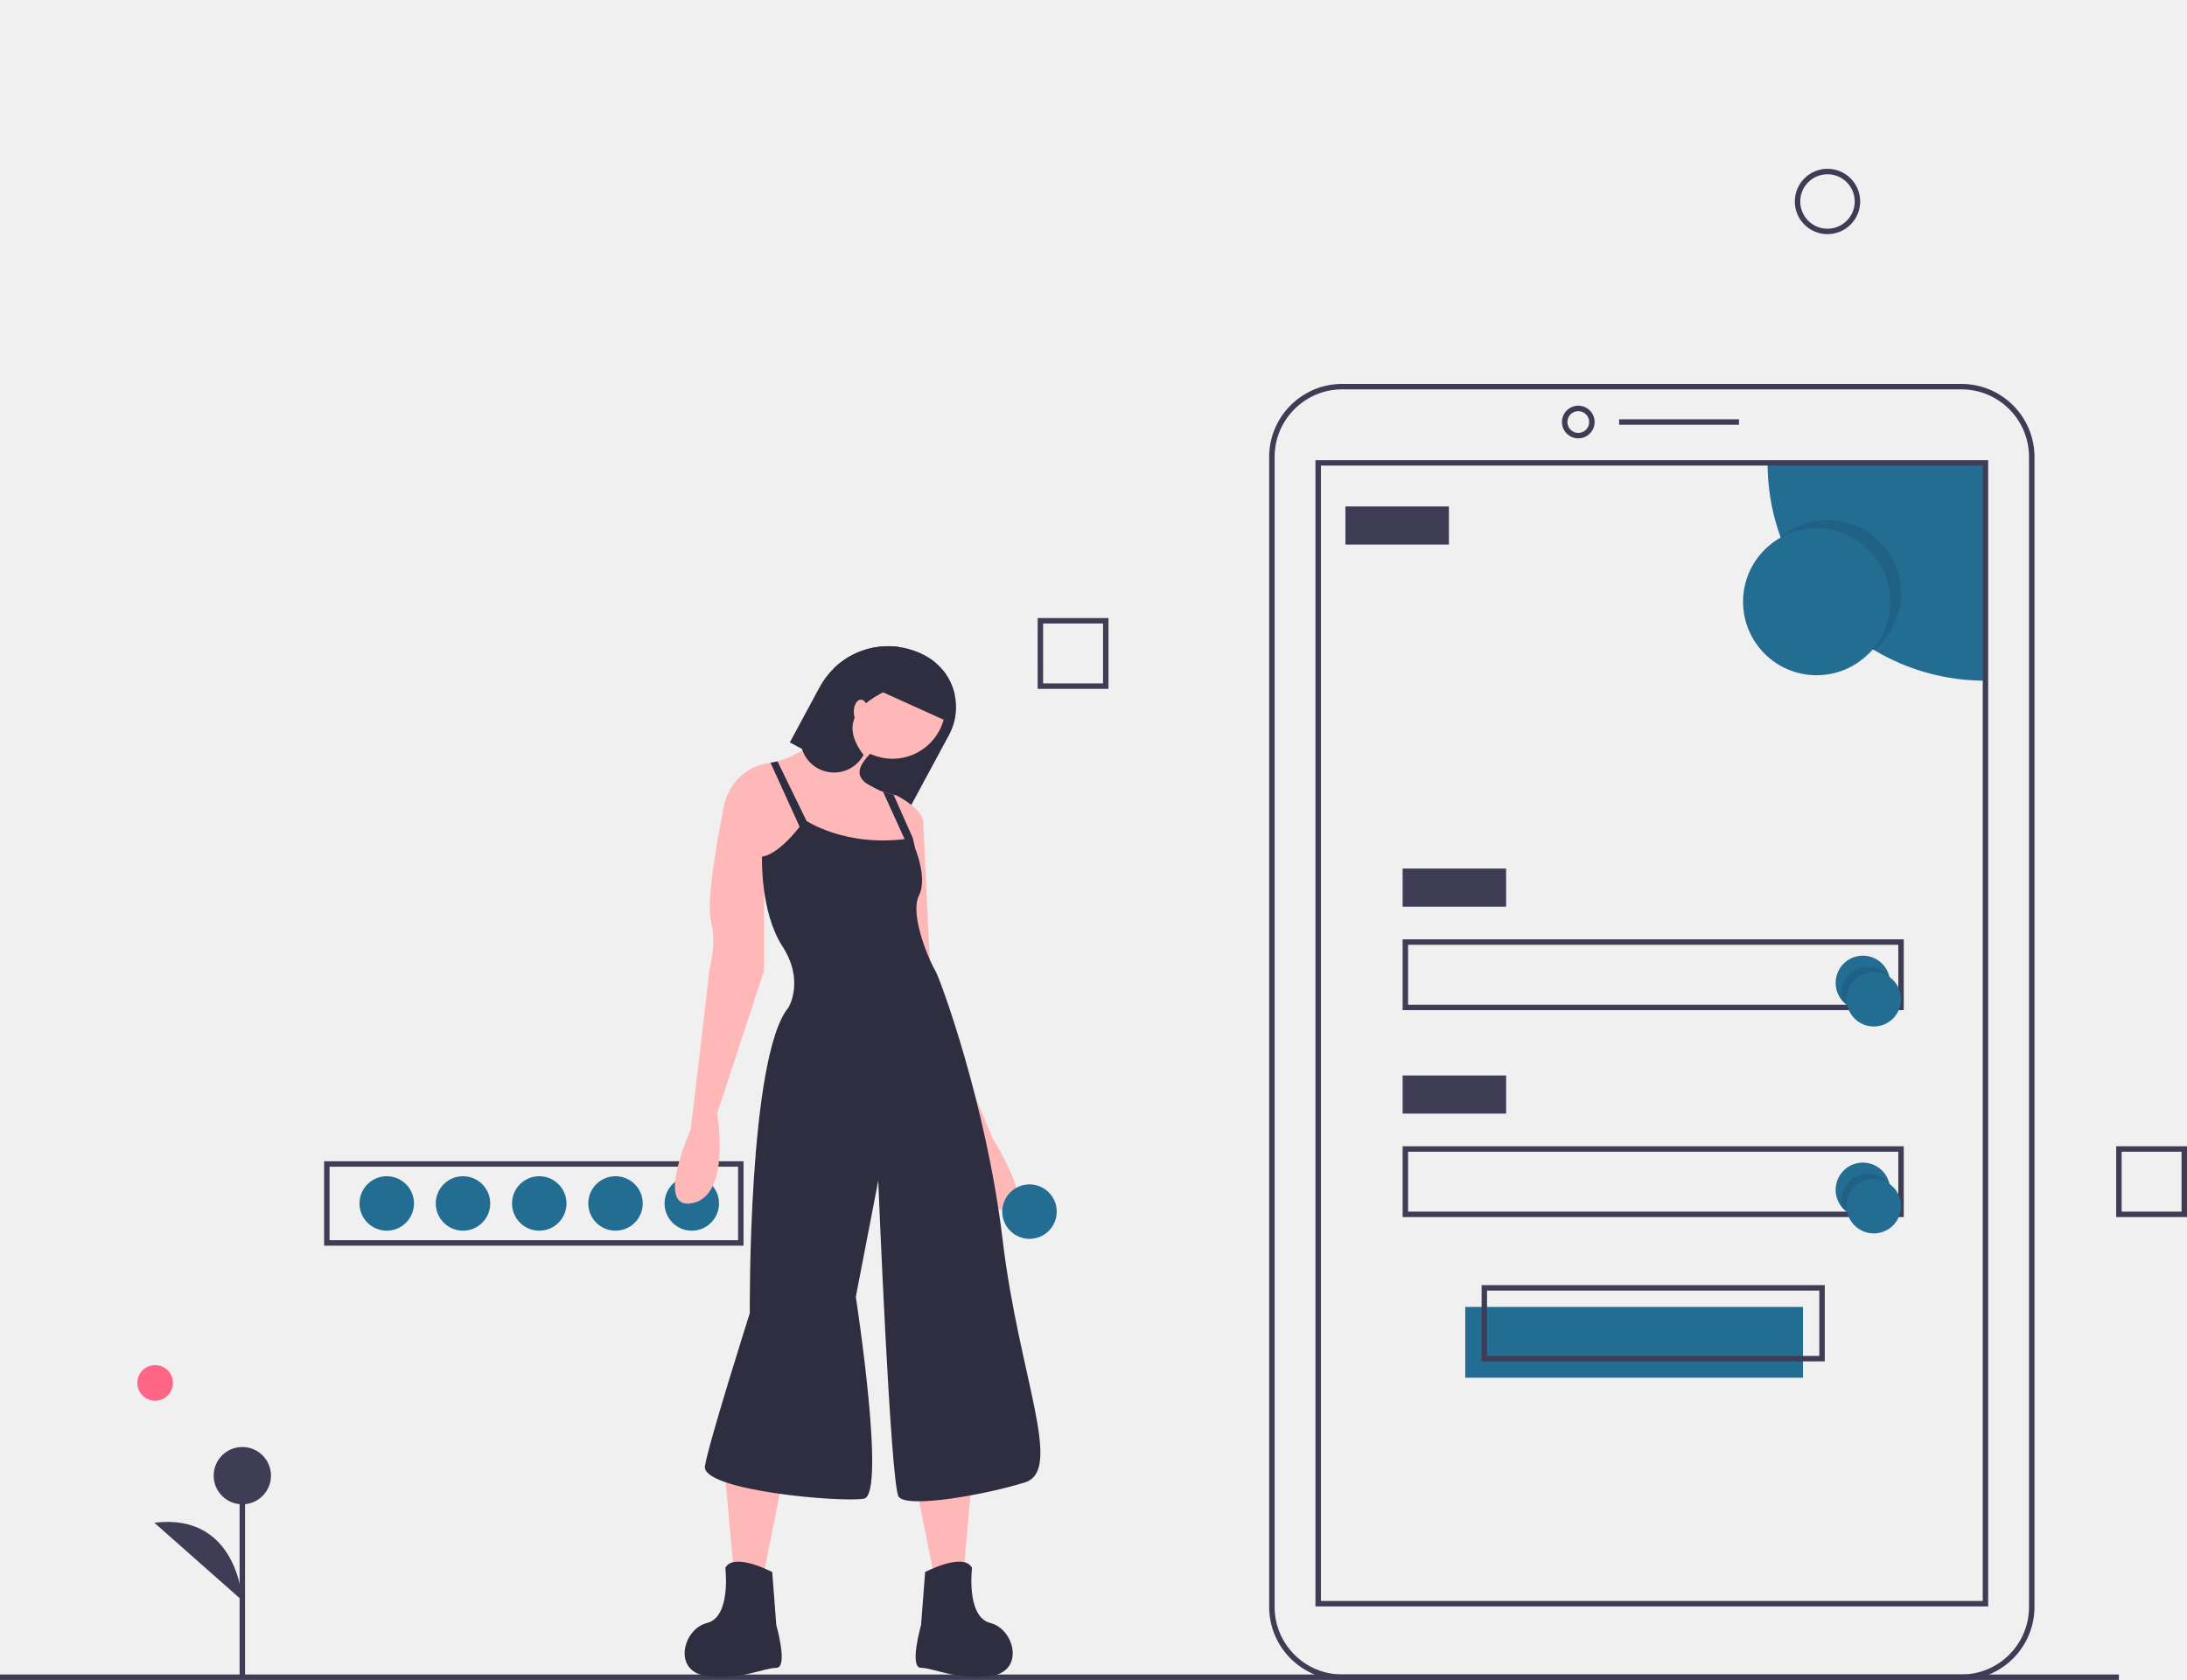
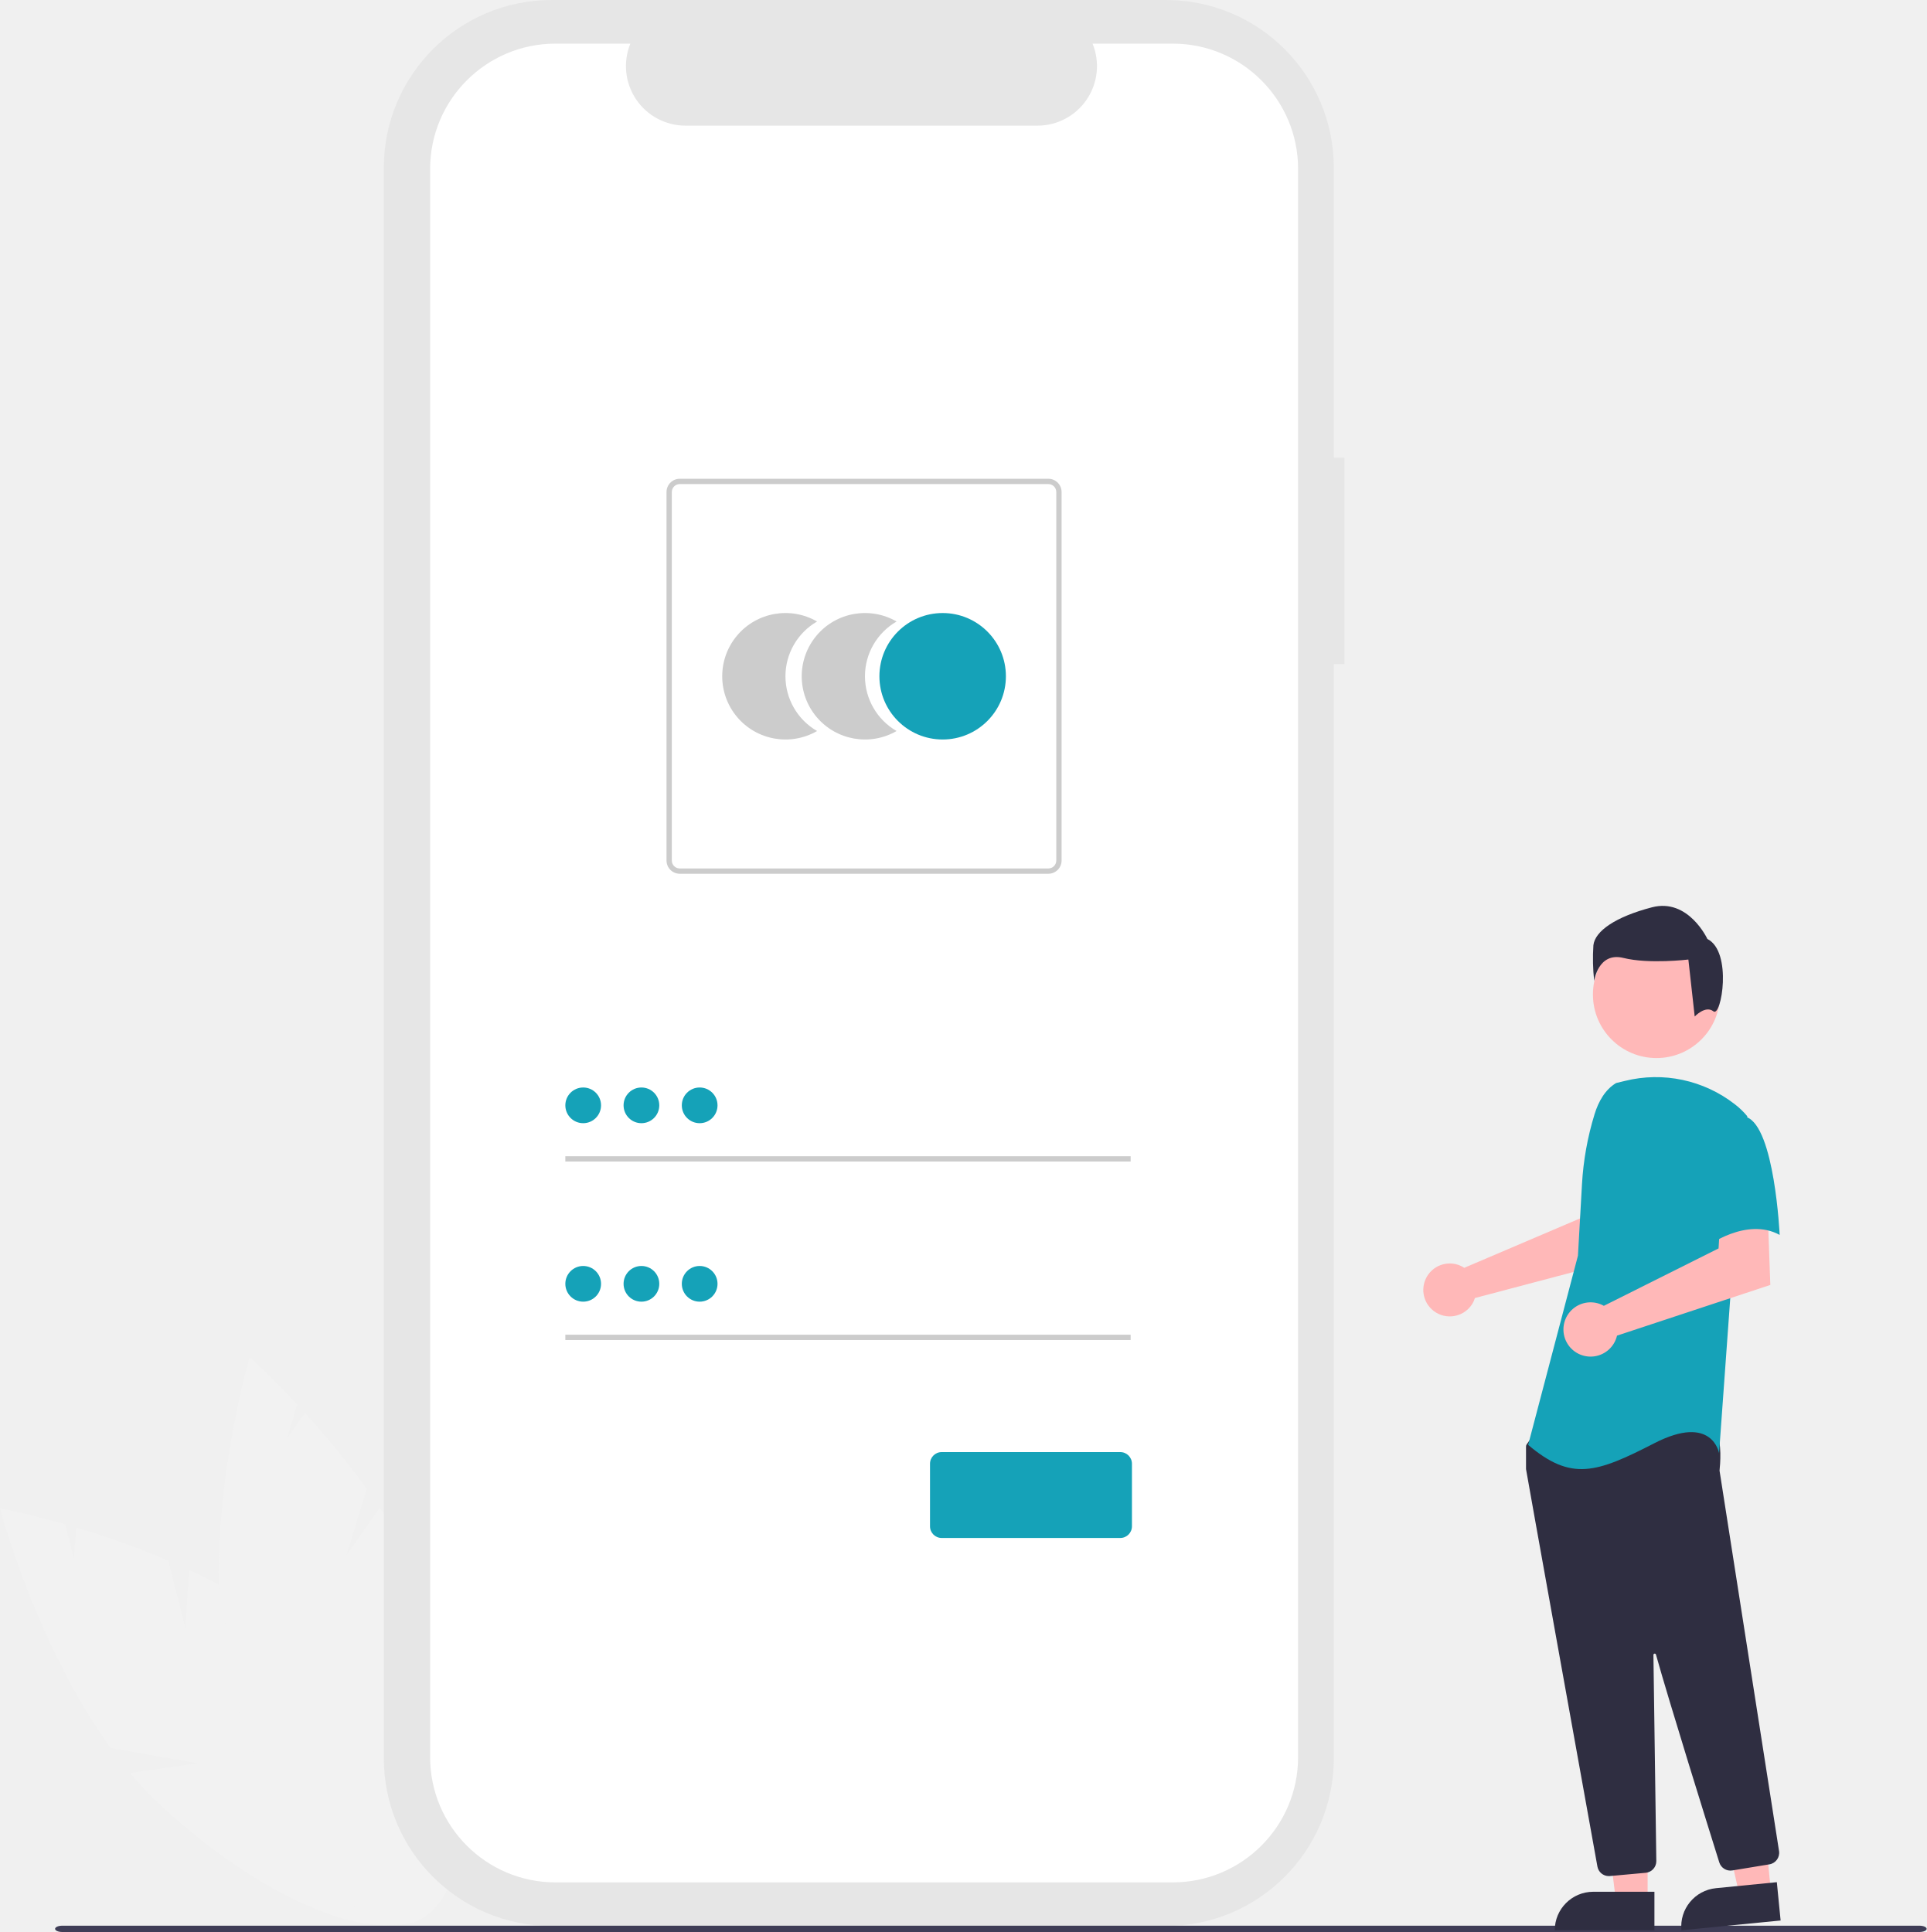
- <svg xmlns="http://www.w3.org/2000/svg" id="bc52c4b0-5495-47d6-8fbf-e718e11a33f1" data-name="Layer 1" width="803" height="617" viewBox="0 0 803 617">
-   <polygon points="184.898 427 247.069 329.231 107.835 240.694 35.931 353.769 151.095 427 184.898 427" fill="#f0f0f0" />
-   <path d="M471.5,599h-154V568h154Zm-152-2h150V570h-150Z" transform="translate(-198.5 -141.5)" fill="#3f3d56" />
-   <circle cx="254" cy="442" r="10" fill="#236d93" />
-   <circle cx="226" cy="442" r="10" fill="#236d93" />
-   <circle cx="198" cy="442" r="10" fill="#236d93" />
-   <circle cx="170" cy="442" r="10" fill="#236d93" />
-   <circle cx="142" cy="442" r="10" fill="#236d93" />
-   <path d="M654.5,254.5v-76h38v-37h-186v186h159V309.314A25.814,25.814,0,0,1,691.314,283.5H692.5v-29Z" transform="translate(-198.5 -141.5)" fill="#f0f0f0" />
-   <rect x="538" y="480" width="124" height="26" fill="#236d93" />
-   <rect x="507" y="352" width="182" height="24" fill="#f0f0f0" />
-   <rect y="615" width="778" height="2" fill="#3f3d56" />
-   <path d="M918.686,758.5H691.314A26.845,26.845,0,0,1,664.5,731.686V309.314A26.845,26.845,0,0,1,691.314,282.5h227.371A26.845,26.845,0,0,1,945.5,309.314v422.371A26.845,26.845,0,0,1,918.686,758.5Zm-227.371-474A24.843,24.843,0,0,0,666.5,309.314v422.371A24.843,24.843,0,0,0,691.314,756.5h227.371A24.843,24.843,0,0,0,943.5,731.686V309.314A24.843,24.843,0,0,0,918.686,284.5Z" transform="translate(-198.5 -141.5)" fill="#3f3d56" />
-   <path d="M778,302.5a6,6,0,1,1,6-6A6.007,6.007,0,0,1,778,302.5Zm0-10a4,4,0,1,0,4,4A4.004,4.004,0,0,0,778,292.5Z" transform="translate(-198.5 -141.5)" fill="#3f3d56" />
-   <rect x="594.5" y="154" width="44" height="2" fill="#3f3d56" />
-   <path d="M927.5,311.5v80a80.004,80.004,0,0,1-80-80Z" transform="translate(-198.5 -141.5)" fill="#236d93" />
-   <path d="M928.5,731.5h-247v-421h247Zm-245-2h243v-417h-243Z" transform="translate(-198.5 -141.5)" fill="#3f3d56" />
-   <circle cx="671" cy="218" r="27" opacity="0.1" />
-   <circle cx="667" cy="221" r="27" fill="#236d93" />
-   <rect x="494" y="186" width="38" height="14" fill="#3f3d56" />
-   <rect x="515" y="319" width="38" height="14" fill="#3f3d56" />
-   <path d="M897.5,512.5h-184v-26h184Zm-182-2h180v-22h-180Z" transform="translate(-198.5 -141.5)" fill="#3f3d56" />
-   <rect x="507" y="428" width="182" height="24" fill="#f0f0f0" />
-   <rect x="515" y="395" width="38" height="14" fill="#3f3d56" />
-   <path d="M897.5,588.5h-184v-26h184Zm-182-2h180v-22h-180Z" transform="translate(-198.5 -141.5)" fill="#3f3d56" />
-   <path d="M868.5,641.5h-126v-28h126Zm-124-2h122v-24h-122Z" transform="translate(-198.5 -141.5)" fill="#3f3d56" />
-   <path d="M892.5,502.5a10.001,10.001,0,0,1-17.71,6.37l-.01-.01a9.999,9.999,0,1,1,17.43-8.73.01.01,0,0,0,.01.01A10.227,10.227,0,0,1,892.5,502.5Z" transform="translate(-198.5 -141.5)" fill="#236d93" />
-   <path d="M892.5,502.5a10.001,10.001,0,0,1-17.71,6.37l-.01-.01a10.228,10.228,0,0,1-.28-2.36,10.001,10.001,0,0,1,17.71-6.37.01.01,0,0,0,.01.01A10.227,10.227,0,0,1,892.5,502.5Z" transform="translate(-198.5 -141.5)" opacity="0.1" />
-   <circle cx="688" cy="367" r="10" fill="#236d93" />
-   <path d="M892.5,578.5a10.001,10.001,0,0,1-17.71,6.37l-.01-.01a9.999,9.999,0,1,1,17.43-8.73.01.01,0,0,0,.01.01A10.227,10.227,0,0,1,892.5,578.5Z" transform="translate(-198.5 -141.5)" fill="#236d93" />
-   <path d="M892.5,578.5a10.001,10.001,0,0,1-17.71,6.37l-.01-.01a10.228,10.228,0,0,1-.28-2.36,10.001,10.001,0,0,1,17.71-6.37.01.01,0,0,0,.01.01A10.227,10.227,0,0,1,892.5,578.5Z" transform="translate(-198.5 -141.5)" opacity="0.1" />
-   <circle cx="688" cy="443" r="10" fill="#236d93" />
-   <rect x="468" y="48" width="52" height="52" fill="#f0f0f0" />
-   <path d="M869.5,227.5a12,12,0,1,1,12-12A12.013,12.013,0,0,1,869.5,227.5Zm0-22a10,10,0,1,0,10,10A10.011,10.011,0,0,0,869.5,205.5Z" transform="translate(-198.5 -141.5)" fill="#3f3d56" />
-   <path d="M605.5,394.5h-26v-26h26Zm-24-2h22v-22h-22Z" transform="translate(-198.5 -141.5)" fill="#3f3d56" />
-   <path d="M1001.5,588.5h-26v-26h26Zm-24-2h22v-22h-22Z" transform="translate(-198.5 -141.5)" fill="#3f3d56" />
-   <path d="M488.503,414.166l4.462,2.403,15.182,8.183,24.51,13.206,14.284-26.501a21.525,21.525,0,0,0-8.744-29.189,28.59,28.59,0,0,0-33.381,4.529l-.007.007a28.623,28.623,0,0,0-5.375,7.075Z" transform="translate(-198.5 -141.5)" fill="#2f2e41" />
-   <polygon points="356.9 542.937 353.906 575.876 342.676 577.373 335.19 539.942 356.9 542.937" fill="#ffb8b8" />
-   <path d="M538.182,718.873s14.224-7.486,17.218-1.497c0,0-2.246,17.967,6.738,20.213s12.727,17.967,0,19.464-20.962-2.995-25.453-2.995,0-15.721,0-15.721Z" transform="translate(-198.5 -141.5)" fill="#2f2e41" />
-   <polygon points="266.316 542.937 269.311 575.876 280.54 577.373 288.026 539.942 266.316 542.937" fill="#ffb8b8" />
-   <path d="M482.034,718.873s-14.224-7.486-17.218-1.497c0,0,2.246,17.967-6.738,20.213s-12.727,17.967,0,19.464S479.04,754.059,483.532,754.059s0-15.721,0-15.721Z" transform="translate(-198.5 -141.5)" fill="#2f2e41" />
-   <circle cx="327.704" cy="259.206" r="19.464" fill="#ffb8b8" />
-   <path d="M464.067,438.886,479.789,463.591l18.716-1.497,30.694,2.246s2.897-5.794,5.263-11.432a44.285,44.285,0,0,0,2.972-8.781c.749-5.24-9.732-10.481-9.732-10.481s-.412-.075-1.1-.24c-.913-.217-2.321-.576-3.863-1.101-3.481-1.183-7.666-3.189-8.512-6.146-1.497-5.24,9.732-12.727,9.732-12.727l-13.475-12.727s-11.971,16.627-26.509,20.415a23.155,23.155,0,0,1-2.56.524c-.045.007-.082.015-.127.022C465.565,423.914,464.067,438.886,464.067,438.886Z" transform="translate(-198.5 -141.5)" fill="#ffb8b8" />
-   <path d="M472.302,432.149l-8.235,6.738s-6.738,32.191-4.492,41.175-.749,17.218-.749,18.716S452.089,556.421,452.089,556.421s-13.475,29.945.749,26.951,8.984-32.94,8.984-32.94l17.218-52.404V453.859Z" transform="translate(-198.5 -141.5)" fill="#ffb8b8" />
-   <path d="M531.444,438.138l5.989,4.492,2.995,62.885,22.459,53.901s16.47,26.202,5.989,26.951S551.657,559.415,551.657,559.415l-20.213-51.655-2.995-50.158Z" transform="translate(-198.5 -141.5)" fill="#ffb8b8" />
-   <path d="M494.013,442.629s14.973,10.481,38.929,6.738c0,0,6.738,13.475,2.995,20.962s4.492,25.453,5.989,27.699,18.716,48.661,24.705,98.819,22.459,84.595,8.235,89.087-43.42,9.732-46.415,5.24-7.486-116.038-7.486-116.038l-8.235,42.672s11.229,72.617,2.995,74.114-59.89-2.995-58.393-11.978,16.47-56.147,16.47-56.147-.749-94.327,14.224-112.294c0,0,5.989-9.732-2.246-22.459s-7.486-32.94-7.486-32.94S484.28,456.105,494.013,442.629Z" transform="translate(-198.5 -141.5)" fill="#2f2e41" />
-   <polygon points="282.913 280.145 295.513 307.867 298.507 306.37 285.473 279.621 282.913 280.145" fill="#2f2e41" />
-   <path d="M522.737,432.306l9.455,20.804,2.268-.202-.771-3.541-7.09-15.961C525.687,433.189,524.28,432.83,522.737,432.306Z" transform="translate(-198.5 -141.5)" fill="#2f2e41" />
-   <path d="M492.964,416.57a12.323,12.323,0,0,0,22.609,2.201c-9.47-12.382-1.348-20.161,14.037-26.045a12.312,12.312,0,0,0-1.325-13.655,28.687,28.687,0,0,0-23.47,7.726l-.007.007L493.878,407.077A12.264,12.264,0,0,0,492.964,416.57Z" transform="translate(-198.5 -141.5)" fill="#2f2e41" />
-   <ellipse cx="316.1" cy="261.452" rx="2.62" ry="4.492" fill="#ffb8b8" />
-   <path d="M522.408,395.623l22.504,10.196,4.125-9.103a21.563,21.563,0,0,0-4.342-9.081l-15.489-7.015Z" transform="translate(-198.5 -141.5)" fill="#2f2e41" />
-   <circle cx="378" cy="445" r="10" fill="#236d93" />
-   <circle cx="56.957" cy="507.911" r="6.535" fill="#ff6584" />
-   <rect x="87.975" y="541.973" width="2" height="74.411" fill="#3f3d56" />
-   <circle cx="88.975" cy="541.972" r="10.523" fill="#3f3d56" />
-   <path d="M287.475,729.334s-1.503-32.332-32.32-28.574" transform="translate(-198.5 -141.5)" fill="#3f3d56" />
+ <svg xmlns="http://www.w3.org/2000/svg" id="a87032b8-5b37-4b7e-a4d9-4dbfbe394641" data-name="Layer 1" width="744.848" height="747.077" viewBox="0 0 744.848 747.077">
+   <path id="fa3b9e12-7275-481e-bee9-64fd9595a50d" data-name="Path 1" d="M299.205,705.809l-6.56-25.872a335.967,335.967,0,0,0-35.643-12.788l-.828,12.024-3.358-13.247c-15.021-4.294-25.24-6.183-25.24-6.183s13.8,52.489,42.754,92.617l33.734,5.926-26.207,3.779a135.926,135.926,0,0,0,11.719,12.422c42.115,39.092,89.024,57.028,104.773,40.06s-5.625-62.412-47.74-101.5c-13.056-12.119-29.457-21.844-45.875-29.5Z" transform="translate(-227.576 -76.46149)" fill="#f2f2f2" />
+   <path id="bde08021-c30f-4979-a9d8-cb90b72b5ca2" data-name="Path 2" d="M361.591,677.706l7.758-25.538a335.94,335.94,0,0,0-23.9-29.371l-6.924,9.865,3.972-13.076c-10.641-11.436-18.412-18.335-18.412-18.335s-15.315,52.067-11.275,101.384l25.815,22.51-24.392-10.312a135.919,135.919,0,0,0,3.614,16.694c15.846,55.234,46.731,94.835,68.983,88.451s27.446-56.335,11.6-111.569c-4.912-17.123-13.926-33.926-24.023-48.965Z" transform="translate(-227.576 -76.46149)" fill="#f2f2f2" />
+   <path id="b3ac2088-de9b-4f7f-bc99-0ed9705c1a9d" data-name="Path 22" d="M747.327,253.445h-4.092v-112.1a64.883,64.883,0,0,0-64.883-64.883H440.845a64.883,64.883,0,0,0-64.883,64.883v615a64.883,64.883,0,0,0,64.883,64.883H678.352a64.883,64.883,0,0,0,64.882-64.883v-423.105h4.092Z" transform="translate(-227.576 -76.46149)" fill="#e6e6e6" />
+   <path id="b2715b96-3117-487c-acc0-20904544b5b7" data-name="Path 23" d="M680.97,93.335h-31a23.02,23.02,0,0,1-21.316,31.714H492.589a23.02,23.02,0,0,1-21.314-31.714H442.319a48.454,48.454,0,0,0-48.454,48.454v614.107a48.454,48.454,0,0,0,48.454,48.454H680.97a48.454,48.454,0,0,0,48.454-48.454h0V141.788a48.454,48.454,0,0,0-48.454-48.453Z" transform="translate(-227.576 -76.46149)" fill="#fff" />
+   <path id="b06d66ec-6c84-45dd-8c27-1263a6253192" data-name="Path 6" d="M531.234,337.965a24.437,24.437,0,0,1,12.23-21.174,24.45,24.45,0,1,0,0,42.345A24.434,24.434,0,0,1,531.234,337.965Z" transform="translate(-227.576 -76.46149)" fill="#ccc" />
+   <path id="e73810fe-4cf4-40cc-8c7c-ca544ce30bd4" data-name="Path 7" d="M561.971,337.965a24.436,24.436,0,0,1,12.23-21.174,24.45,24.45,0,1,0,0,42.345A24.434,24.434,0,0,1,561.971,337.965Z" transform="translate(-227.576 -76.46149)" fill="#ccc" />
+   <circle id="a4813fcf-056e-4514-bb8b-e6506f49341f" data-name="Ellipse 1" cx="364.434" cy="261.502" r="24.45" fill="#15a2b8" />
+   <path id="bbe451c3-febc-41ba-8083-4c8307a2e73e" data-name="Path 8" d="M632.872,414.33h-142.5a5.123,5.123,0,0,1-5.117-5.117v-142.5a5.123,5.123,0,0,1,5.117-5.117h142.5a5.123,5.123,0,0,1,5.117,5.117v142.5A5.123,5.123,0,0,1,632.872,414.33Zm-142.5-150.686a3.073,3.073,0,0,0-3.07,3.07v142.5a3.073,3.073,0,0,0,3.07,3.07h142.5a3.073,3.073,0,0,0,3.07-3.07v-142.5a3.073,3.073,0,0,0-3.07-3.07Z" transform="translate(-227.576 -76.46149)" fill="#ccc" />
+   <rect id="bb28937d-932f-4fdf-befe-f406e51091fe" data-name="Rectangle 1" x="218.562" y="447.102" width="218.552" height="2.047" fill="#ccc" />
+   <circle id="fcef55fc-4968-45b2-93bb-1a1080c85fc7" data-name="Ellipse 2" cx="225.464" cy="427.42" r="6.902" fill="#15a2b8" />
+   <rect id="ff33d889-4c74-4b91-85ef-b4882cc8fe76" data-name="Rectangle 2" x="218.562" y="516.118" width="218.552" height="2.047" fill="#ccc" />
+   <circle id="e8fa0310-b872-4adf-aedd-0c6eda09f3b8" data-name="Ellipse 3" cx="225.464" cy="496.437" r="6.902" fill="#15a2b8" />
+   <path d="M660.69,671.172H591.622a4.505,4.505,0,0,1-4.5-4.5v-24.208a4.505,4.505,0,0,1,4.5-4.5h69.068a4.505,4.505,0,0,1,4.5,4.5v24.208A4.505,4.505,0,0,1,660.69,671.172Z" transform="translate(-227.576 -76.46149)" fill="#15a2b8" />
+   <circle id="e12ee00d-aa4a-4413-a013-11d20b7f97f7" data-name="Ellipse 7" cx="247.978" cy="427.42" r="6.902" fill="#15a2b8" />
+   <circle id="f58f497e-6949-45c8-be5f-eee2aa0f6586" data-name="Ellipse 8" cx="270.492" cy="427.42" r="6.902" fill="#15a2b8" />
+   <circle id="b4d4939a-c6e6-4f4d-ba6c-e8b05485017d" data-name="Ellipse 9" cx="247.978" cy="496.437" r="6.902" fill="#15a2b8" />
+   <circle id="aff120b1-519b-4e96-ac87-836aa55663de" data-name="Ellipse 10" cx="270.492" cy="496.437" r="6.902" fill="#15a2b8" />
+   <path id="f1094013-1297-477a-ac57-08eac07c4bd5" data-name="Path 88" d="M969.642,823.539H251.656c-1.537,0-2.782-.546-2.782-1.218s1.245-1.219,2.782-1.219H969.642c1.536,0,2.782.546,2.782,1.219S971.178,823.539,969.642,823.539Z" transform="translate(-227.576 -76.46149)" fill="#3f3d56" />
+   <path d="M792.253,565.923a10.094,10.094,0,0,1,1.411.787l44.852-19.143,1.601-11.815,17.922-.11-1.059,27.098-59.2,15.656a10.608,10.608,0,0,1-.447,1.208,10.235,10.235,0,1,1-5.079-13.682Z" transform="translate(-227.576 -76.46149)" fill="#ffb8b8" />
+   <polygon points="636.98 735.021 624.72 735.021 618.888 687.733 636.982 687.734 636.98 735.021" fill="#ffb8b8" />
+   <path d="M615.963,731.518h23.644a0,0,0,0,1,0,0v14.887a0,0,0,0,1,0,0H601.076a0,0,0,0,1,0,0v0A14.887,14.887,0,0,1,615.963,731.518Z" fill="#2f2e41" />
+   <polygon points="684.66 731.557 672.459 732.759 662.018 686.271 680.025 684.497 684.66 731.557" fill="#ffb8b8" />
+   <path d="M891.686,806.128h23.644a0,0,0,0,1,0,0v14.887a0,0,0,0,1,0,0H876.799a0,0,0,0,1,0,0v0A14.887,14.887,0,0,1,891.686,806.128Z" transform="translate(-303.0087 15.2906) rotate(-5.62529)" fill="#2f2e41" />
+   <circle cx="640.393" cy="384.574" r="24.561" fill="#ffb8b8" />
+   <path d="M849.556,801.919a4.471,4.471,0,0,1-4.415-3.697c-6.346-35.226-27.088-150.405-27.584-153.596a1.427,1.427,0,0,1-.016-.222v-8.588a1.489,1.489,0,0,1,.279-.872l2.74-3.838a1.478,1.478,0,0,1,1.144-.625c15.622-.732,66.784-2.879,69.256.209h0c2.482,3.104,1.605,12.507,1.404,14.36l.01.193,22.985,146.995a4.512,4.512,0,0,1-3.715,5.135l-14.356,2.365a4.521,4.521,0,0,1-5.025-3.093c-4.44-14.188-19.329-61.918-24.489-80.387a.499.499,0,0,0-.98.139c.258,17.605.881,62.523,1.096,78.037l.023,1.671a4.518,4.518,0,0,1-4.093,4.536l-13.844,1.258C849.836,801.914,849.695,801.919,849.556,801.919Z" transform="translate(-227.576 -76.46149)" fill="#2f2e41" />
+   <path id="ae7af94f-88d7-4204-9f07-e3651de85c05" data-name="Path 99" d="M852.381,495.254c-4.286,2.548-6.851,7.23-8.323,11.995a113.681,113.681,0,0,0-4.884,27.159l-1.556,27.6-19.255,73.17c16.689,14.121,26.315,10.912,48.78-.639s25.032,3.851,25.032,3.851l4.492-62.258,6.418-68.032a30.164,30.164,0,0,0-4.861-4.674,49.658,49.658,0,0,0-42.442-8.995Z" transform="translate(-227.576 -76.46149)" fill="#15a2b8" />
+   <path d="M846.127,580.7a10.526,10.526,0,0,1,1.501.704l44.348-22.197.736-12.026,18.294-1.261.98,27.413L852.72,592.932a10.496,10.496,0,1,1-6.593-12.232Z" transform="translate(-227.576 -76.46149)" fill="#ffb8b8" />
+   <path id="a6768b0e-63d0-4b31-8462-9b2e0b00f0fd" data-name="Path 101" d="M902.766,508.412c10.912,3.851,12.834,45.574,12.834,45.574-12.837-7.06-28.241,4.493-28.241,4.493s-3.209-10.912-7.06-25.032a24.53,24.53,0,0,1,5.134-23.106S891.854,504.558,902.766,508.412Z" transform="translate(-227.576 -76.46149)" fill="#15a2b8" />
+   <path id="bfd7963f-0cf8-4885-9d3a-2c00bccda2e3" data-name="Path 102" d="M889.991,467.531c-3.06-2.448-7.235,2.002-7.235,2.002l-2.448-22.033s-15.301,1.833-25.093-.612-11.323,8.875-11.323,8.875a78.58,78.58,0,0,1-.306-13.771c.612-5.508,8.568-11.017,22.645-14.689S887.652,439.543,887.652,439.543C897.445,444.439,893.051,469.979,889.991,467.531Z" transform="translate(-227.576 -76.46149)" fill="#2f2e41" />
</svg>
